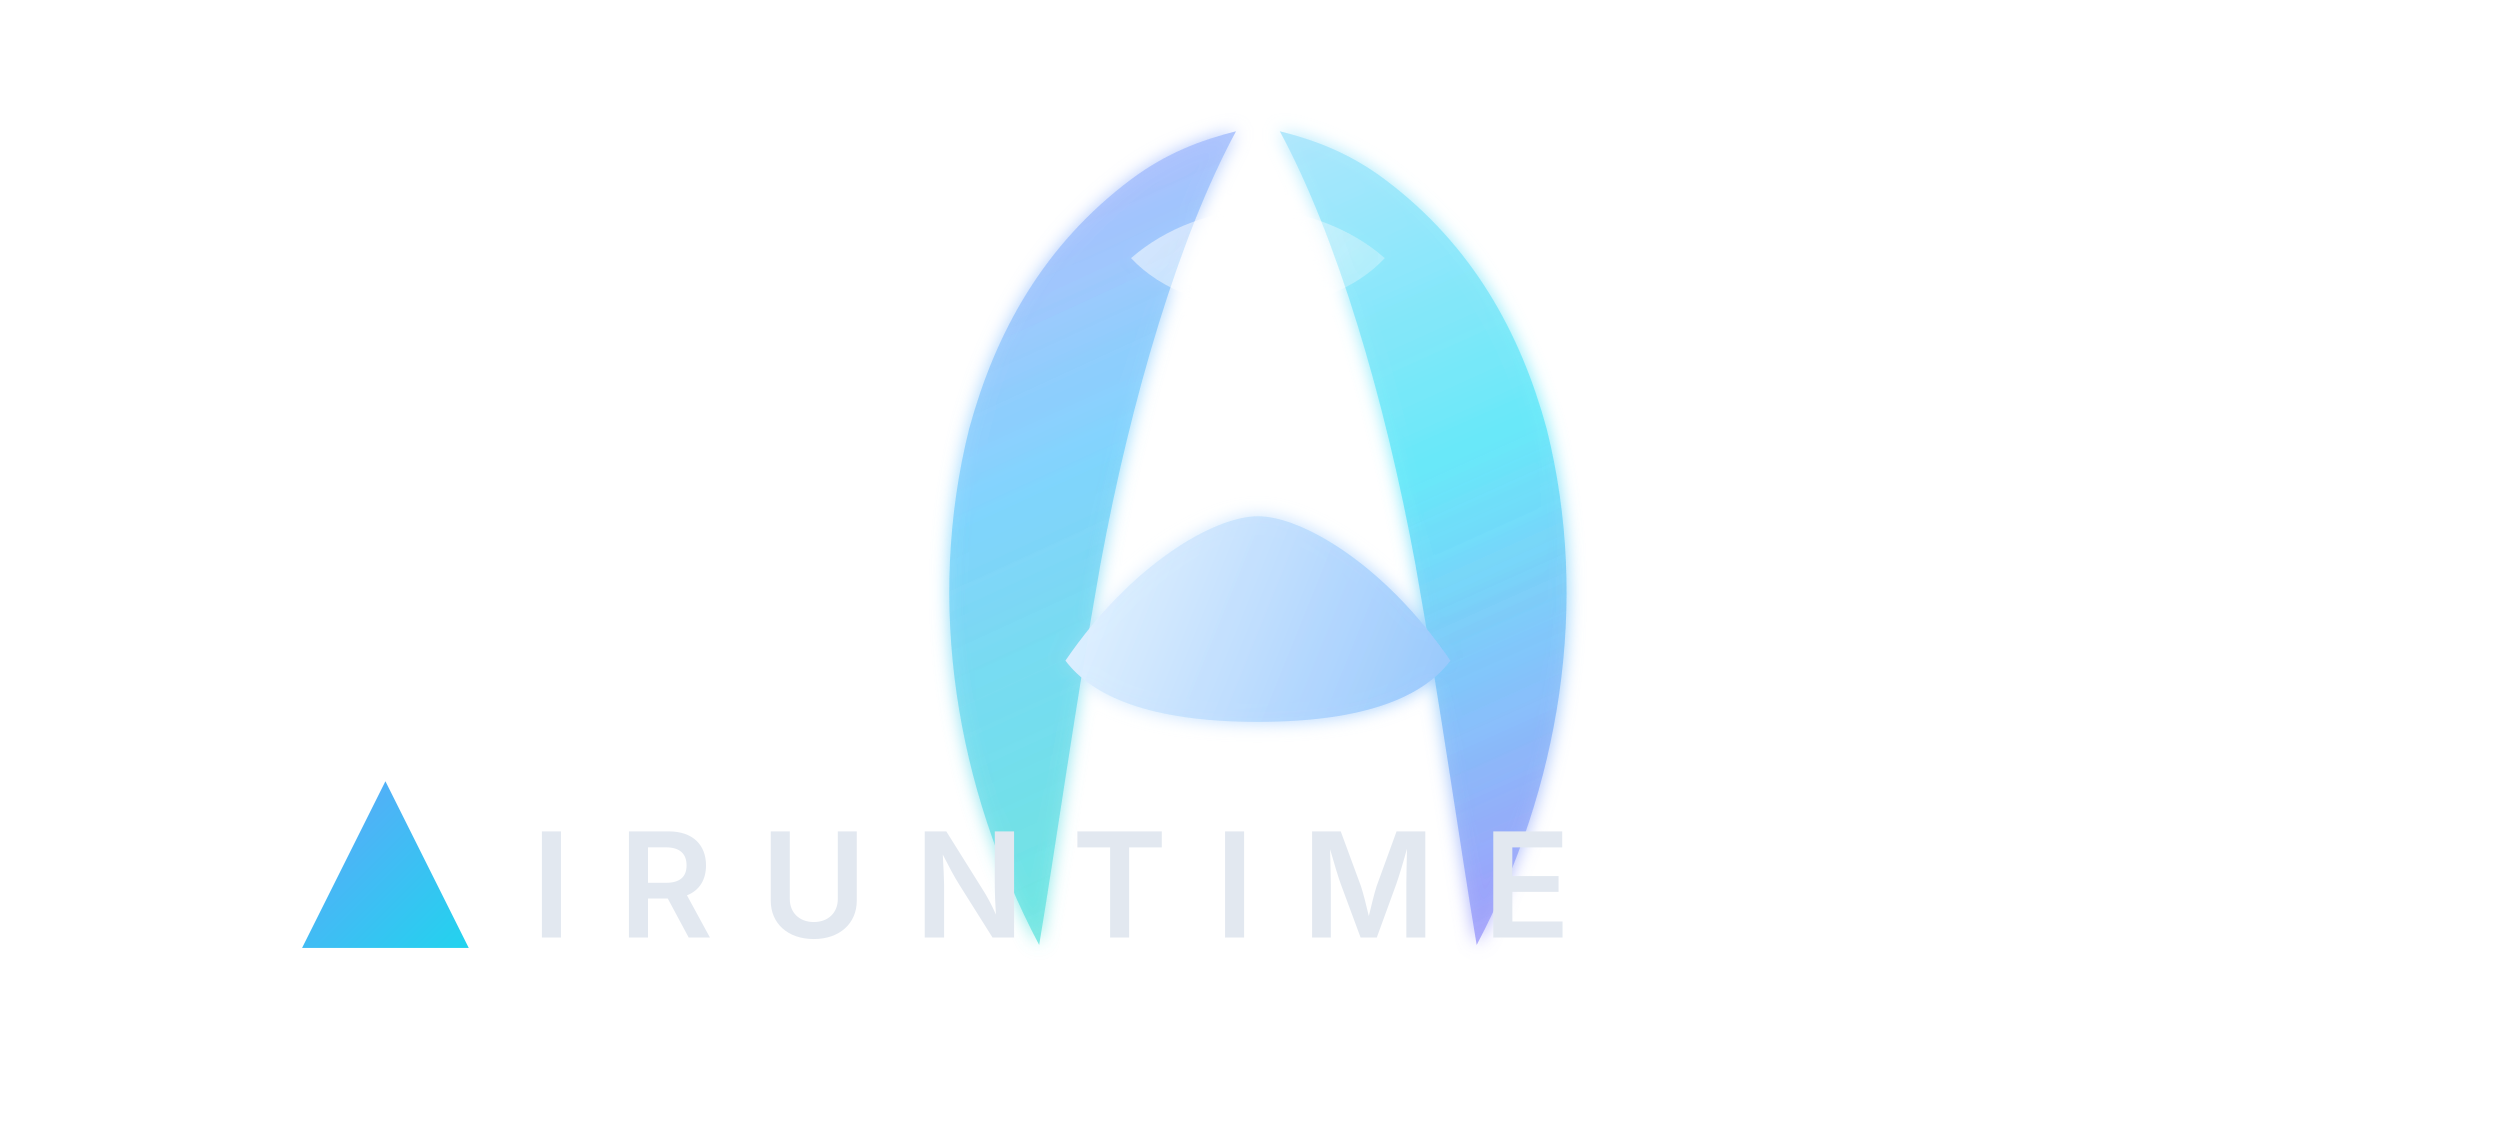
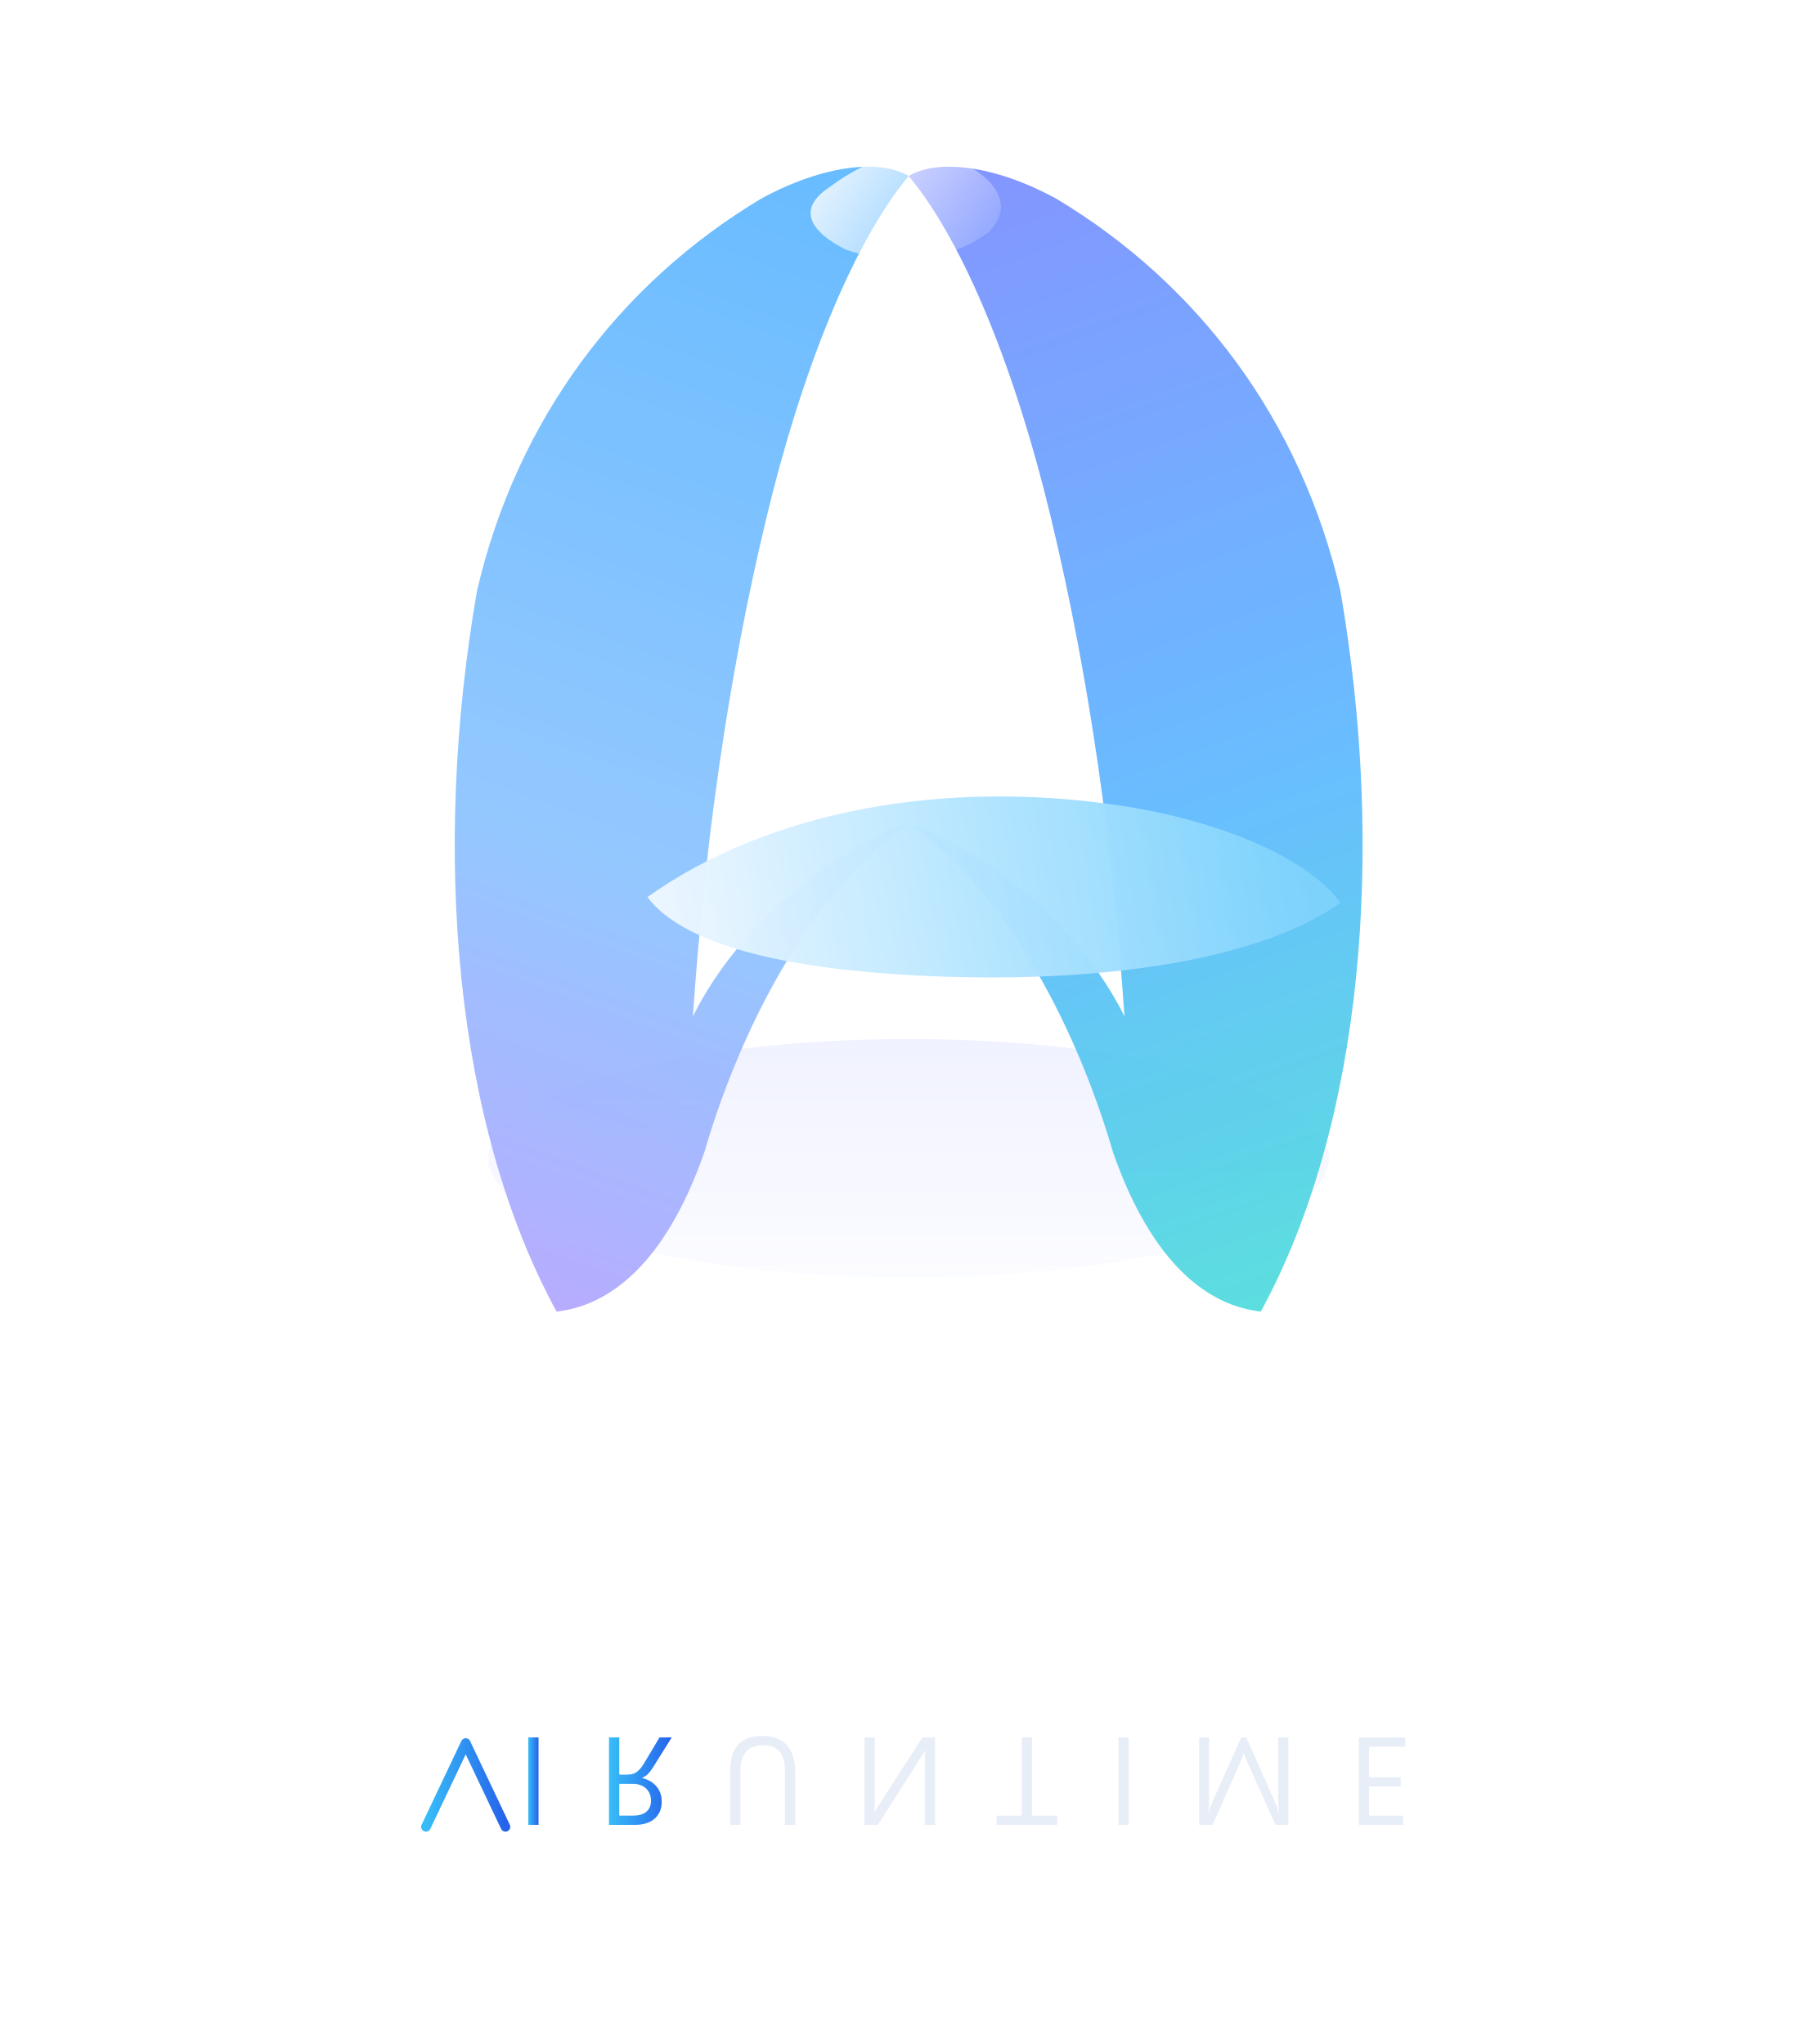
- <svg xmlns="http://www.w3.org/2000/svg" viewBox="0 0 480 220" fill="none" role="img" aria-label="AIRuntime">
+ <svg xmlns="http://www.w3.org/2000/svg" viewBox="0 0 640 720" fill="none" role="img" aria-label="AIRuntime">
  <defs>
-     <linearGradient id="ar-left" x1="96" y1="48" x2="280" y2="448" gradientUnits="userSpaceOnUse">
-       <stop stop-color="#C4B5FD" stop-opacity="0.95" />
-       <stop offset="0.42" stop-color="#7DD3FC" stop-opacity="0.9" />
-       <stop offset="1" stop-color="#5EEAD4" stop-opacity="0.82" />
+     <linearGradient id="mk-left" x1="96" y1="468" x2="248" y2="48" gradientUnits="userSpaceOnUse">
+       <stop stop-color="#B8A4FF" />
+       <stop offset="0.4" stop-color="#8EC5FF" />
+       <stop offset="1" stop-color="#5EB8FF" />
    </linearGradient>
-     <linearGradient id="ar-right" x1="232" y1="40" x2="416" y2="448" gradientUnits="userSpaceOnUse">
-       <stop stop-color="#BAE6FD" />
-       <stop offset="0.45" stop-color="#67E8F9" />
-       <stop offset="1" stop-color="#A78BFA" stop-opacity="0.88" />
+     <linearGradient id="mk-right" x1="416" y1="468" x2="264" y2="48" gradientUnits="userSpaceOnUse">
+       <stop stop-color="#4EE0D8" />
+       <stop offset="0.45" stop-color="#5EB8FF" />
+       <stop offset="1" stop-color="#7C8CFF" />
    </linearGradient>
-     <linearGradient id="ar-cross" x1="152" y1="228" x2="360" y2="312" gradientUnits="userSpaceOnUse">
-       <stop stop-color="#F0F9FF" />
-       <stop offset="1" stop-color="#93C5FD" />
+     <linearGradient id="mk-cross" x1="148" y1="318" x2="392" y2="278" gradientUnits="userSpaceOnUse">
+       <stop stop-color="#F8FBFF" />
+       <stop offset="0.5" stop-color="#B8E6FF" />
+       <stop offset="1" stop-color="#7DD3FC" />
    </linearGradient>
-     <linearGradient id="ar-highlight" x1="180" y1="120" x2="332" y2="260" gradientUnits="userSpaceOnUse">
-       <stop stop-color="#FFFFFF" stop-opacity="0.55" />
+     <linearGradient id="mk-gleam" x1="228" y1="44" x2="292" y2="92" gradientUnits="userSpaceOnUse">
+       <stop stop-color="#FFFFFF" stop-opacity="0.9" />
      <stop offset="1" stop-color="#FFFFFF" stop-opacity="0" />
    </linearGradient>
-     <linearGradient id="ar-word-a" x1="0" y1="0" x2="1" y2="1">
-       <stop stop-color="#60A5FA" />
-       <stop offset="1" stop-color="#22D3EE" />
+     <linearGradient id="mk-shadow" x1="256" y1="300" x2="256" y2="470" gradientUnits="userSpaceOnUse">
+       <stop stop-color="#7C8CFF" stop-opacity="0.18" />
+       <stop offset="1" stop-color="#7C8CFF" stop-opacity="0" />
    </linearGradient>
-     <filter id="ar-glow" x="-20%" y="-20%" width="140%" height="140%">
-       <feGaussianBlur stdDeviation="4" result="blur" />
-       <feMerge>
-         <feMergeNode in="blur" />
-         <feMergeNode in="SourceGraphic" />
-       </feMerge>
-     </filter>
+     <linearGradient id="ar-word-air" x1="0%" y1="0%" x2="100%" y2="0%">
+       <stop stop-color="#38BDF8" />
+       <stop offset="1" stop-color="#2563EB" />
+     </linearGradient>
  </defs>
-   <g transform="translate(134 0) scale(0.42)" filter="url(#ar-glow)">
-     <path d="M156 432C118 360 104 276 124 196C136 152 158 112 198 82C214 70 230 64 246 60C220 108 198 182 184 258C172 326 164 384 156 432Z" fill="url(#ar-left)" opacity="0.94" />
-     <path d="M356 432C394 360 408 276 388 196C376 152 354 112 314 82C298 70 282 64 266 60C292 108 314 182 328 258C340 326 348 384 356 432Z" fill="url(#ar-right)" opacity="0.9" />
-     <path d="M168 302C198 258 236 236 256 236C276 236 314 258 344 302C332 318 306 330 256 330C206 330 180 318 168 302Z" fill="url(#ar-cross)" opacity="0.96" />
-     <path d="M198 118C214 104 236 96 256 96C276 96 298 104 314 118C286 148 226 148 198 118Z" fill="url(#ar-highlight)" />
+   <g transform="translate(64 4)">
+     <ellipse cx="256" cy="404" rx="148" ry="42" fill="url(#mk-shadow)" />
+     <path d="M 132 458 C 96 392, 88 296, 104 204 C 118 144, 154 96, 204 66 C 226 54, 246 52, 256 58 C 236 82, 218 128, 206 178 C 192 236, 184 296, 180 354 C 196 322, 228 296, 256 286 C 224 308, 198 354, 184 402 C 170 442, 150 456, 132 458 Z" fill="url(#mk-left)" opacity="0.95" />
+     <path d="M 380 458 C 416 392, 424 296, 408 204 C 394 144, 358 96, 308 66 C 286 54, 266 52, 256 58 C 276 82, 294 128, 306 178 C 320 236, 328 296, 332 354 C 316 322, 284 296, 256 286 C 288 308, 314 354, 328 402 C 342 442, 362 456, 380 458 Z" fill="url(#mk-right)" opacity="0.93" />
+     <path d="M 164 312 C 206 282, 268 270, 332 280 C 370 286, 398 300, 408 314 C 380 334, 326 342, 268 340 C 210 338, 176 328, 164 312 Z" fill="url(#mk-cross)" opacity="0.97" />
+     <path d="M 228 62 C 244 50, 258 48, 272 52 C 286 58, 294 68, 284 78 C 270 88, 252 90, 234 84 C 222 78, 216 70, 228 62 Z" fill="url(#mk-gleam)" />
  </g>
-   <g transform="translate(0 148)">
-     <path d="M58 34 L74 2 L90 34 Z" fill="url(#ar-word-a)" />
-     <text x="102" y="32" font-family="Inter, system-ui, -apple-system, sans-serif" font-size="28" font-weight="600" letter-spacing="0.32em" fill="#E2E8F0">IRUNTIME</text>
+   <g transform="translate(142 612)">
+     <path d="M 8 31.5 L 22 2 L 36 31.5" fill="none" stroke="url(#ar-word-air)" stroke-width="3.4" stroke-linecap="round" stroke-linejoin="round" />
+     <g fill="url(#ar-word-air)">
+       <path d="M47.648 0.0H44.039V30.809H47.648Z" />
+       <path d="M94.554 0.0H90.257L85.101 8.637Q84.392 9.84 83.726 10.688Q83.06 11.537 82.362 12.074Q81.663 12.611 80.858 12.858Q80.052 13.105 79.042 13.105H76.077V0.0H72.468V30.809H81.663Q83.683 30.809 85.391 30.304Q87.099 29.799 88.356 28.768Q89.613 27.736 90.322 26.2Q91.031 24.664 91.031 22.602Q91.031 20.99 90.547 19.647Q90.064 18.305 89.172 17.252Q88.281 16.199 87.024 15.458Q85.767 14.717 84.199 14.309V14.223Q84.972 13.879 85.541 13.438Q86.111 12.998 86.626 12.396Q87.142 11.795 87.647 11.032Q88.152 10.27 88.775 9.26ZM76.077 27.543V16.371H80.976Q82.329 16.371 83.479 16.779Q84.628 17.188 85.466 17.95Q86.304 18.713 86.777 19.819Q87.249 20.926 87.249 22.301Q87.249 24.771 85.649 26.157Q84.048 27.543 81.019 27.543Z" />
+     </g>
+     <g fill="#E8EEF7">
+       <path d="M138.044 12.461Q138.044 -0.516 126.335 -0.516Q115.12 -0.516 115.12 11.967V30.809H118.729V12.203Q118.729 2.729 126.721 2.729Q134.434 2.729 134.434 11.881V30.809H138.044Z" />
+       <path d="M187.291 0.0H182.865L167.01 24.557Q166.408 25.48 166.021 26.49H165.892Q166.064 25.502 166.064 22.258V0.0H162.455V30.809H167.139L182.564 6.639Q183.531 5.135 183.81 4.576H183.896Q183.681 5.908 183.681 9.109V30.809H187.291Z" />
+       <path d="M230.308 27.543H221.413V0.0H217.804V27.543H208.931V30.809H230.308Z" />
+       <path d="M255.471 0.0H251.862V30.809H255.471Z" />
+       <path d="M311.701 0.0H308.113V20.668Q308.113 23.117 308.414 26.662H308.328Q307.812 24.578 307.404 23.676L296.877 0.0H295.115L284.609 23.504Q284.158 24.535 283.685 26.662H283.599Q283.771 24.814 283.771 20.625V0.0H280.291V30.809H285.06L294.513 9.324Q295.609 6.854 295.931 5.629H296.06Q296.984 8.164 297.543 9.41L307.189 30.809H311.701Z" />
+       <path d="M352.849 0.0H336.52V30.809H352.161V27.543H340.13V17.295H351.259V14.051H340.13V3.266H352.849Z" />
+     </g>
  </g>
</svg>
